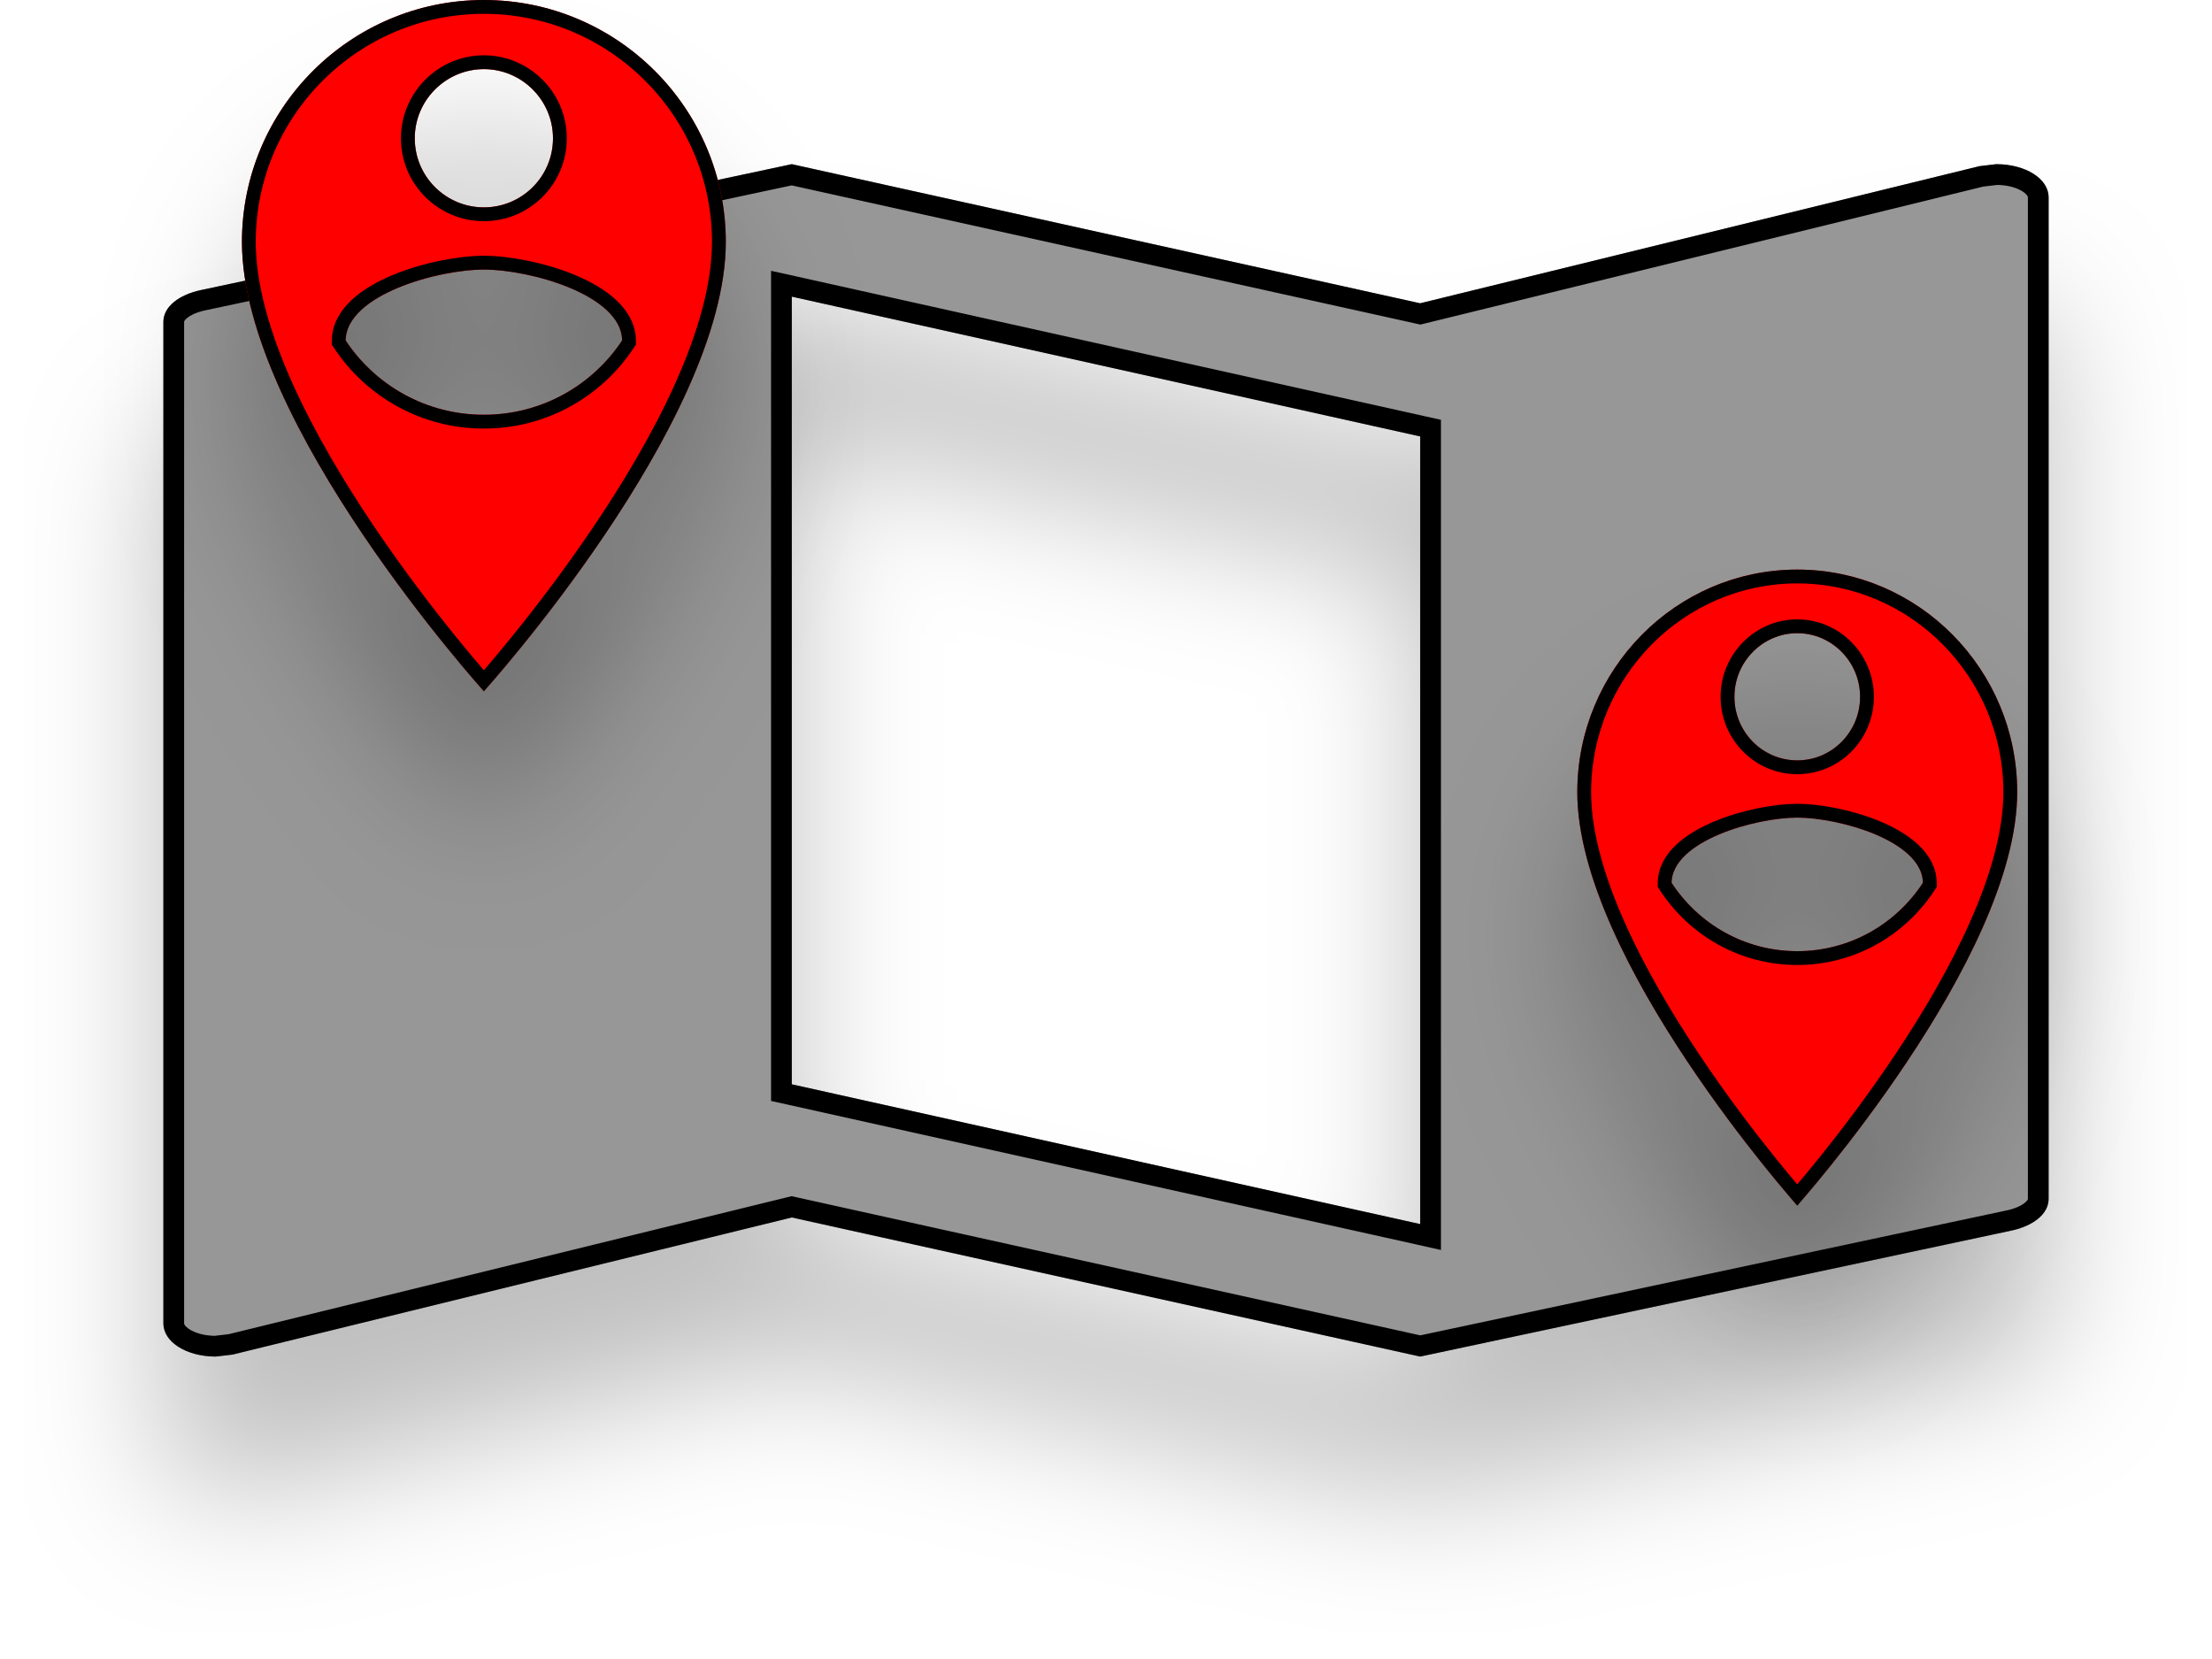
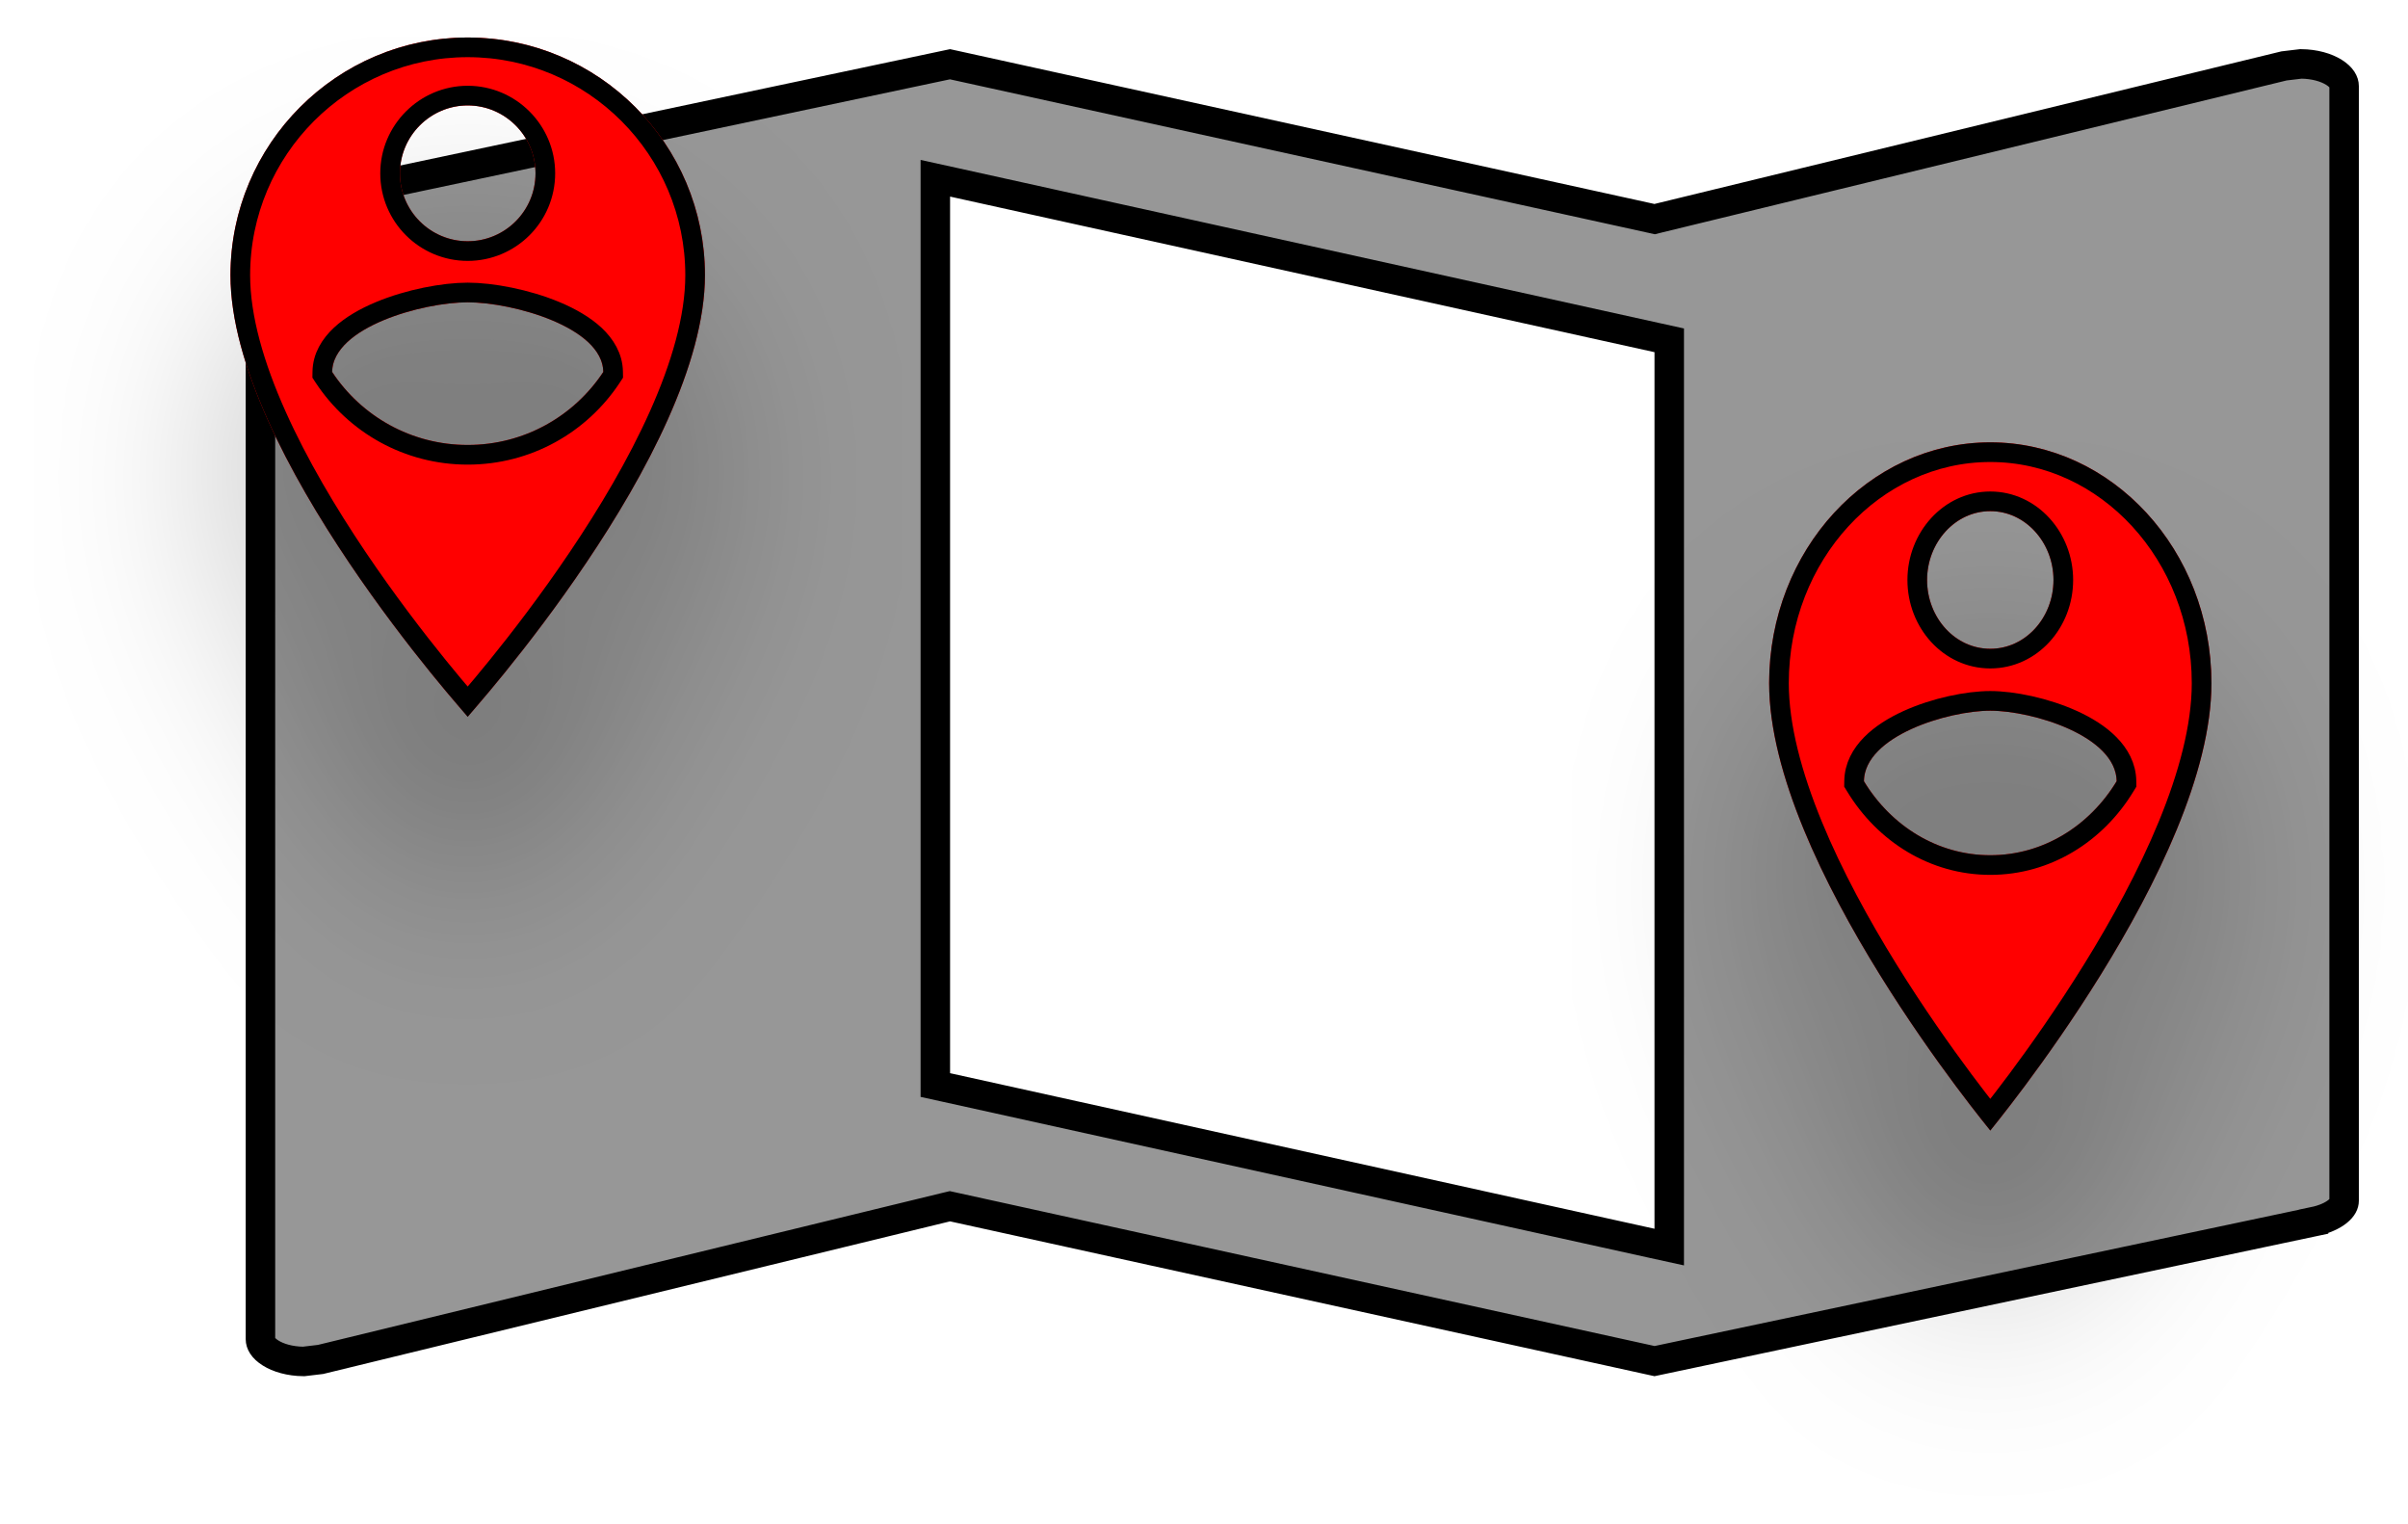
- <svg xmlns="http://www.w3.org/2000/svg" width="64" height="48" viewBox="0 0 64 48" fill="none">
+ <svg xmlns="http://www.w3.org/2000/svg" width="49" height="31" viewBox="0 0 49 31" fill="none">
+   <path d="M33.602 4.443L33.67 4.458L33.738 4.441L46.477 1.341L46.822 1.3C47.104 1.303 47.338 1.374 47.494 1.472C47.655 1.573 47.7 1.677 47.7 1.75V24.43C47.7 24.488 47.672 24.563 47.569 24.647C47.464 24.733 47.297 24.811 47.078 24.856L47.078 24.857L33.668 27.693L19.398 24.557L19.33 24.542L19.262 24.558L6.523 27.659L6.178 27.7C5.896 27.697 5.662 27.626 5.506 27.528C5.345 27.427 5.3 27.323 5.3 27.25V4.57C5.3 4.512 5.328 4.437 5.431 4.353C5.537 4.267 5.703 4.189 5.921 4.144L5.922 4.144L19.332 1.307L33.602 4.443ZM33.602 25.293L33.967 25.373V25V7.165V6.924L33.731 6.872L19.398 3.707L19.033 3.627V4V21.835V22.076L19.269 22.128L33.602 25.293Z" fill="#979797" stroke="black" stroke-width="0.6" />
  <g filter="url(#filter0_d)">
-     <path d="M57.758 4.75L57.273 4.808L41.091 8.775L22.909 4.75L5.818 8.392C5.182 8.526 4.727 8.871 4.727 9.312V38.292C4.727 38.828 5.394 39.25 6.242 39.25L6.727 39.193L22.909 35.225L41.091 39.25L58.182 35.608C58.818 35.474 59.273 35.129 59.273 34.688V5.708C59.273 5.172 58.606 4.75 57.758 4.75ZM41.091 35.417L22.909 31.372V8.583L41.091 12.627V35.417Z" fill="#979797" />
-     <path d="M41.026 9.068L41.094 9.083L41.162 9.066L57.326 5.103L57.775 5.05C58.145 5.053 58.46 5.147 58.673 5.281C58.892 5.42 58.973 5.576 58.973 5.708V34.688C58.973 34.795 58.92 34.913 58.776 35.031C58.63 35.151 58.405 35.255 58.12 35.315L58.119 35.315L41.092 38.943L22.974 34.932L22.906 34.917L22.838 34.934L6.674 38.897L6.225 38.95C5.855 38.947 5.54 38.853 5.327 38.718C5.109 38.58 5.027 38.424 5.027 38.292V9.312C5.027 9.205 5.08 9.087 5.224 8.969C5.37 8.849 5.595 8.745 5.88 8.685L5.881 8.685L22.908 5.057L41.026 9.068ZM41.026 35.709L41.391 35.791V35.417V12.627V12.387L41.156 12.335L22.974 8.29L22.609 8.209V8.583V31.372V31.613L22.844 31.665L41.026 35.709Z" stroke="black" stroke-width="0.6" />
+     <path d="M40.5 9C38.019 9 36 11.198 36 13.9C36 17.575 40.5 23 40.5 23C40.5 23 45 17.575 45 13.9C45 11.198 42.981 9 40.5 9ZM40.5 10.4C41.207 10.4 41.786 11.03 41.786 11.8C41.786 12.577 41.207 13.2 40.5 13.2C39.793 13.2 39.214 12.577 39.214 11.8C39.214 11.03 39.793 10.4 40.5 10.4ZM40.5 17.4C39.426 17.4 38.481 16.805 37.929 15.895C37.941 14.971 39.645 14.46 40.5 14.46C41.355 14.46 43.059 14.971 43.071 15.895C42.519 16.805 41.574 17.4 40.5 17.4Z" fill="#FF0000" />
+     <path d="M37.729 15.892L37.728 15.95L37.758 15.999C38.343 16.962 39.349 17.6 40.5 17.6C41.651 17.6 42.657 16.962 43.242 15.999L43.272 15.95L43.271 15.892C43.267 15.595 43.126 15.343 42.927 15.141C42.729 14.939 42.465 14.777 42.184 14.649C41.625 14.395 40.958 14.26 40.5 14.26C40.042 14.26 39.375 14.395 38.816 14.649C38.535 14.777 38.271 14.939 38.073 15.141C37.874 15.343 37.733 15.595 37.729 15.892ZM40.5 22.682C40.488 22.667 40.476 22.652 40.464 22.636C40.342 22.481 40.167 22.257 39.957 21.975C39.538 21.413 38.979 20.625 38.42 19.723C37.861 18.821 37.304 17.808 36.888 16.796C36.471 15.782 36.2 14.782 36.2 13.9C36.2 11.292 38.145 9.2 40.5 9.2C42.855 9.2 44.8 11.292 44.8 13.9C44.8 14.782 44.529 15.782 44.112 16.796C43.696 17.808 43.139 18.821 42.58 19.723C42.021 20.625 41.462 21.413 41.043 21.975C40.833 22.257 40.658 22.481 40.536 22.636C40.524 22.652 40.512 22.667 40.5 22.682ZM41.986 11.8C41.986 10.936 41.333 10.2 40.5 10.2C39.667 10.2 39.014 10.936 39.014 11.8C39.014 12.672 39.667 13.4 40.5 13.4C41.333 13.4 41.986 12.672 41.986 11.8Z" stroke="black" stroke-width="0.4" />
  </g>
  <g filter="url(#filter1_d)">
-     <path d="M52 16.48C48.491 16.48 45.636 19.369 45.636 22.92C45.636 27.75 52 34.88 52 34.88C52 34.88 58.364 27.75 58.364 22.92C58.364 19.369 55.509 16.48 52 16.48ZM52 18.32C53 18.32 53.818 19.148 53.818 20.16C53.818 21.181 53 22 52 22C51 22 50.182 21.181 50.182 20.16C50.182 19.148 51 18.32 52 18.32ZM52 27.52C50.482 27.52 49.145 26.738 48.364 25.542C48.382 24.328 50.791 23.656 52 23.656C53.209 23.656 55.618 24.328 55.636 25.542C54.855 26.738 53.518 27.52 52 27.52Z" fill="#FF0000" />
-     <path d="M48.164 25.539L48.163 25.6L48.196 25.651C49.013 26.901 50.411 27.72 52 27.72C53.589 27.72 54.987 26.901 55.804 25.651L55.837 25.6L55.836 25.539C55.831 25.164 55.64 24.846 55.368 24.59C55.097 24.334 54.733 24.124 54.343 23.959C53.563 23.63 52.632 23.456 52 23.456C51.368 23.456 50.437 23.63 49.657 23.959C49.267 24.124 48.903 24.334 48.632 24.59C48.36 24.846 48.169 25.164 48.164 25.539ZM52 34.576C51.965 34.535 51.925 34.488 51.879 34.434C51.706 34.231 51.459 33.936 51.162 33.565C50.568 32.825 49.776 31.787 48.985 30.6C48.193 29.413 47.404 28.079 46.814 26.745C46.222 25.409 45.836 24.087 45.836 22.92C45.836 19.477 48.604 16.68 52 16.68C55.396 16.68 58.164 19.477 58.164 22.92C58.164 24.087 57.778 25.409 57.186 26.745C56.596 28.079 55.807 29.413 55.015 30.6C54.224 31.787 53.432 32.825 52.838 33.565C52.541 33.936 52.294 34.231 52.121 34.434C52.075 34.488 52.035 34.535 52 34.576ZM54.018 20.16C54.018 19.04 53.113 18.12 52 18.12C50.887 18.12 49.982 19.04 49.982 20.16C49.982 21.29 50.888 22.2 52 22.2C53.112 22.2 54.018 21.29 54.018 20.16Z" stroke="black" stroke-width="0.4" />
-   </g>
-   <g filter="url(#filter2_d)">
-     <path d="M14 0C10.14 0 7 3.14 7 7C7 12.25 14 20 14 20C14 20 21 12.25 21 7C21 3.14 17.86 0 14 0ZM14 2C15.1 2 16 2.9 16 4C16 5.11 15.1 6 14 6C12.9 6 12 5.11 12 4C12 2.9 12.9 2 14 2ZM14 12C12.33 12 10.86 11.15 10 9.85C10.02 8.53 12.67 7.8 14 7.8C15.33 7.8 17.98 8.53 18 9.85C17.14 11.15 15.67 12 14 12Z" fill="#FF0000" />
-     <path d="M9.8 9.847L9.799 9.909L9.833 9.96C10.729 11.314 12.26 12.2 14 12.2C15.74 12.2 17.271 11.314 18.167 9.96L18.201 9.909L18.2 9.847C18.194 9.445 17.987 9.104 17.69 8.827C17.394 8.55 16.996 8.324 16.568 8.145C15.714 7.788 14.693 7.6 14 7.6C13.307 7.6 12.286 7.788 11.432 8.145C11.004 8.324 10.606 8.55 10.31 8.827C10.013 9.104 9.806 9.445 9.8 9.847ZM14 19.698C13.958 19.65 13.908 19.593 13.851 19.526C13.661 19.305 13.388 18.984 13.062 18.581C12.408 17.776 11.537 16.648 10.666 15.357C9.795 14.066 8.926 12.615 8.276 11.164C7.625 9.711 7.2 8.272 7.2 7C7.2 3.25 10.251 0.2 14 0.2C17.75 0.2 20.8 3.25 20.8 7C20.8 8.272 20.375 9.711 19.724 11.164C19.074 12.615 18.205 14.066 17.334 15.357C16.463 16.648 15.592 17.776 14.938 18.581C14.612 18.984 14.339 19.305 14.149 19.526C14.092 19.593 14.042 19.65 14 19.698ZM16.2 4C16.2 2.79 15.21 1.8 14 1.8C12.79 1.8 11.8 2.79 11.8 4C11.8 5.221 12.79 6.2 14 6.2C15.21 6.2 16.2 5.221 16.2 4Z" stroke="black" stroke-width="0.4" />
+     <path d="M9.517 0.763C6.855 0.763 4.69 2.932 4.69 5.599C4.69 9.225 9.517 14.579 9.517 14.579C9.517 14.579 14.345 9.225 14.345 5.599C14.345 2.932 12.179 0.763 9.517 0.763ZM9.517 2.145C10.276 2.145 10.897 2.766 10.897 3.526C10.897 4.293 10.276 4.908 9.517 4.908C8.759 4.908 8.138 4.293 8.138 3.526C8.138 2.766 8.759 2.145 9.517 2.145ZM9.517 9.053C8.366 9.053 7.352 8.465 6.759 7.567C6.772 6.656 8.6 6.151 9.517 6.151C10.434 6.151 12.262 6.656 12.276 7.567C11.683 8.465 10.669 9.053 9.517 9.053V9.053Z" fill="#FF0000" />
+     <path d="M6.559 7.564L6.558 7.626L6.592 7.678C7.22 8.63 8.296 9.253 9.517 9.253C10.739 9.253 11.814 8.63 12.443 7.678L12.477 7.626L12.476 7.564C12.471 7.264 12.317 7.014 12.105 6.815C11.893 6.618 11.611 6.458 11.313 6.333C10.716 6.083 10.003 5.951 9.517 5.951C9.031 5.951 8.319 6.083 7.722 6.333C7.423 6.458 7.141 6.618 6.93 6.815C6.718 7.014 6.563 7.264 6.559 7.564ZM9.517 14.276C9.5 14.256 9.481 14.235 9.461 14.211C9.331 14.059 9.143 13.838 8.918 13.56C8.468 13.005 7.869 12.227 7.269 11.337C6.67 10.447 6.073 9.448 5.627 8.45C5.179 7.45 4.89 6.465 4.89 5.599C4.89 3.042 6.966 0.963 9.517 0.963C12.069 0.963 14.145 3.042 14.145 5.599C14.145 6.465 13.855 7.45 13.408 8.45C12.962 9.448 12.365 10.447 11.765 11.337C11.166 12.227 10.566 13.005 10.116 13.56C9.891 13.838 9.704 14.059 9.573 14.211C9.553 14.235 9.534 14.256 9.517 14.276ZM11.097 3.526C11.097 2.656 10.387 1.945 9.517 1.945C8.648 1.945 7.938 2.656 7.938 3.526C7.938 4.404 8.649 5.108 9.517 5.108C10.386 5.108 11.097 4.404 11.097 3.526Z" stroke="black" stroke-width="0.4" />
  </g>
  <defs>
-     <filter id="filter0_d" x="0.727" y="4.75" width="62.545" height="42.5" filterUnits="userSpaceOnUse" color-interpolation-filters="sRGB">
+     <filter id="filter0_d" x="32" y="9" width="17" height="22" filterUnits="userSpaceOnUse" color-interpolation-filters="sRGB">
      <feFlood flood-opacity="0" result="BackgroundImageFix" />
      <feColorMatrix in="SourceAlpha" type="matrix" values="0 0 0 0 0 0 0 0 0 0 0 0 0 0 0 0 0 0 127 0" />
      <feOffset dy="4" />
      <feGaussianBlur stdDeviation="2" />
      <feColorMatrix type="matrix" values="0 0 0 0 0 0 0 0 0 0 0 0 0 0 0 0 0 0 0.25 0" />
      <feBlend mode="normal" in2="BackgroundImageFix" result="effect1_dropShadow" />
      <feBlend mode="normal" in="SourceGraphic" in2="effect1_dropShadow" result="shape" />
    </filter>
-     <filter id="filter1_d" x="41.636" y="16.48" width="20.727" height="26.4" filterUnits="userSpaceOnUse" color-interpolation-filters="sRGB">
-       <feFlood flood-opacity="0" result="BackgroundImageFix" />
-       <feColorMatrix in="SourceAlpha" type="matrix" values="0 0 0 0 0 0 0 0 0 0 0 0 0 0 0 0 0 0 127 0" />
-       <feOffset dy="4" />
-       <feGaussianBlur stdDeviation="2" />
-       <feColorMatrix type="matrix" values="0 0 0 0 0 0 0 0 0 0 0 0 0 0 0 0 0 0 0.25 0" />
-       <feBlend mode="normal" in2="BackgroundImageFix" result="effect1_dropShadow" />
-       <feBlend mode="normal" in="SourceGraphic" in2="effect1_dropShadow" result="shape" />
-     </filter>
-     <filter id="filter2_d" x="3" y="0" width="22" height="28" filterUnits="userSpaceOnUse" color-interpolation-filters="sRGB">
+     <filter id="filter1_d" x="0.69" y="0.763" width="17.655" height="21.816" filterUnits="userSpaceOnUse" color-interpolation-filters="sRGB">
      <feFlood flood-opacity="0" result="BackgroundImageFix" />
      <feColorMatrix in="SourceAlpha" type="matrix" values="0 0 0 0 0 0 0 0 0 0 0 0 0 0 0 0 0 0 127 0" />
      <feOffset dy="4" />
      <feGaussianBlur stdDeviation="2" />
      <feColorMatrix type="matrix" values="0 0 0 0 0 0 0 0 0 0 0 0 0 0 0 0 0 0 0.25 0" />
      <feBlend mode="normal" in2="BackgroundImageFix" result="effect1_dropShadow" />
      <feBlend mode="normal" in="SourceGraphic" in2="effect1_dropShadow" result="shape" />
    </filter>
  </defs>
</svg>
